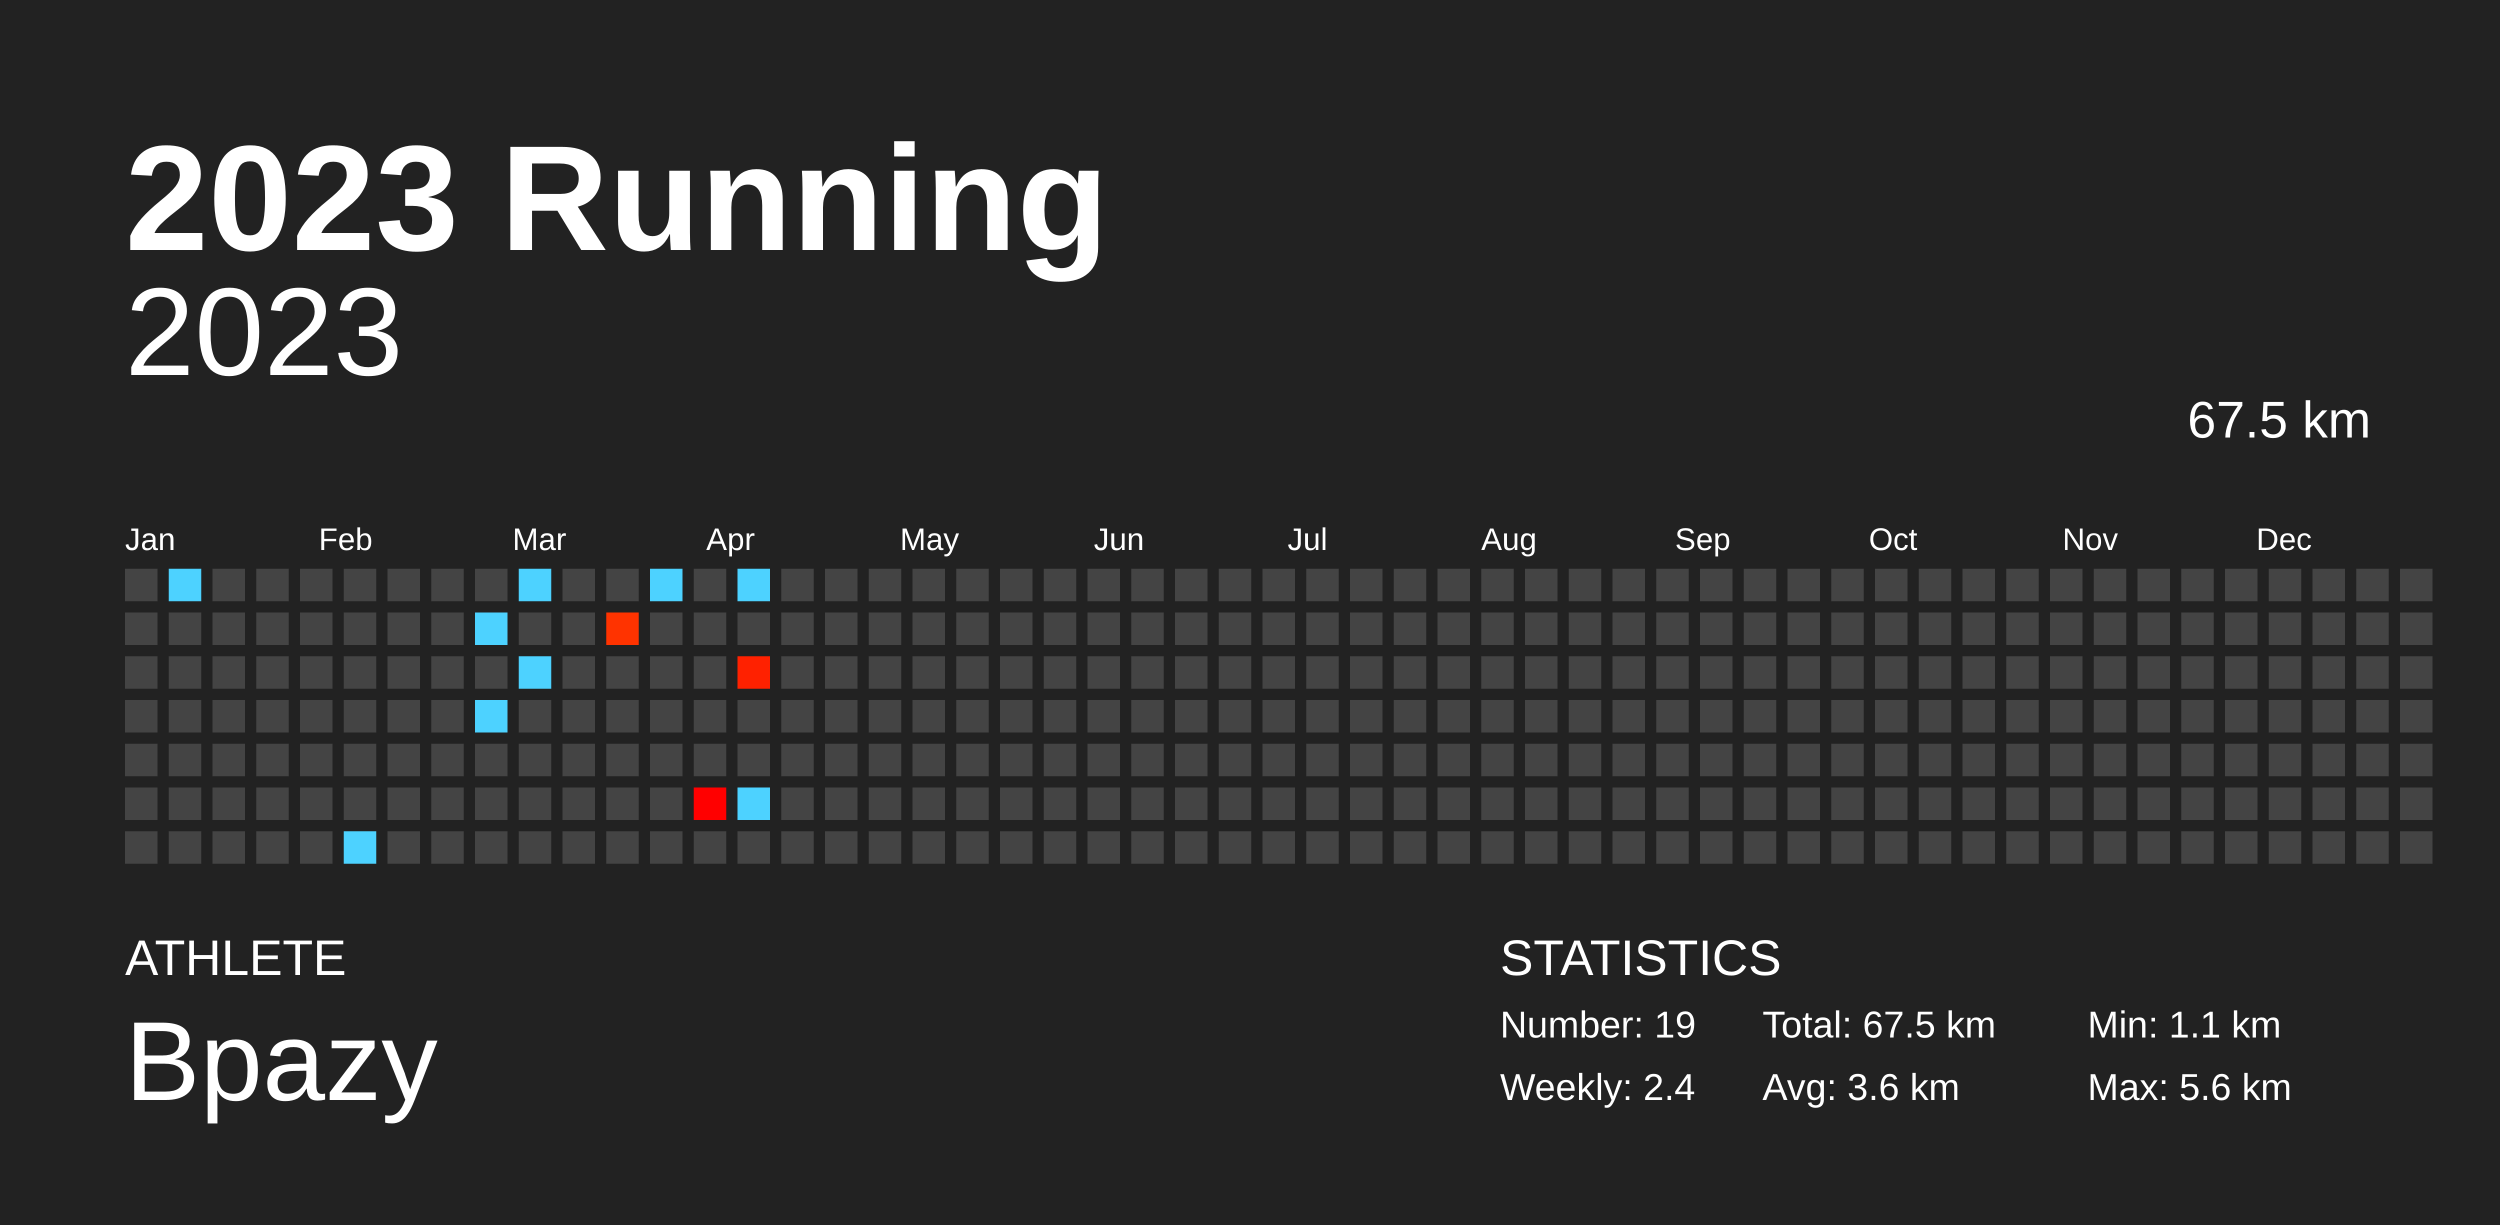
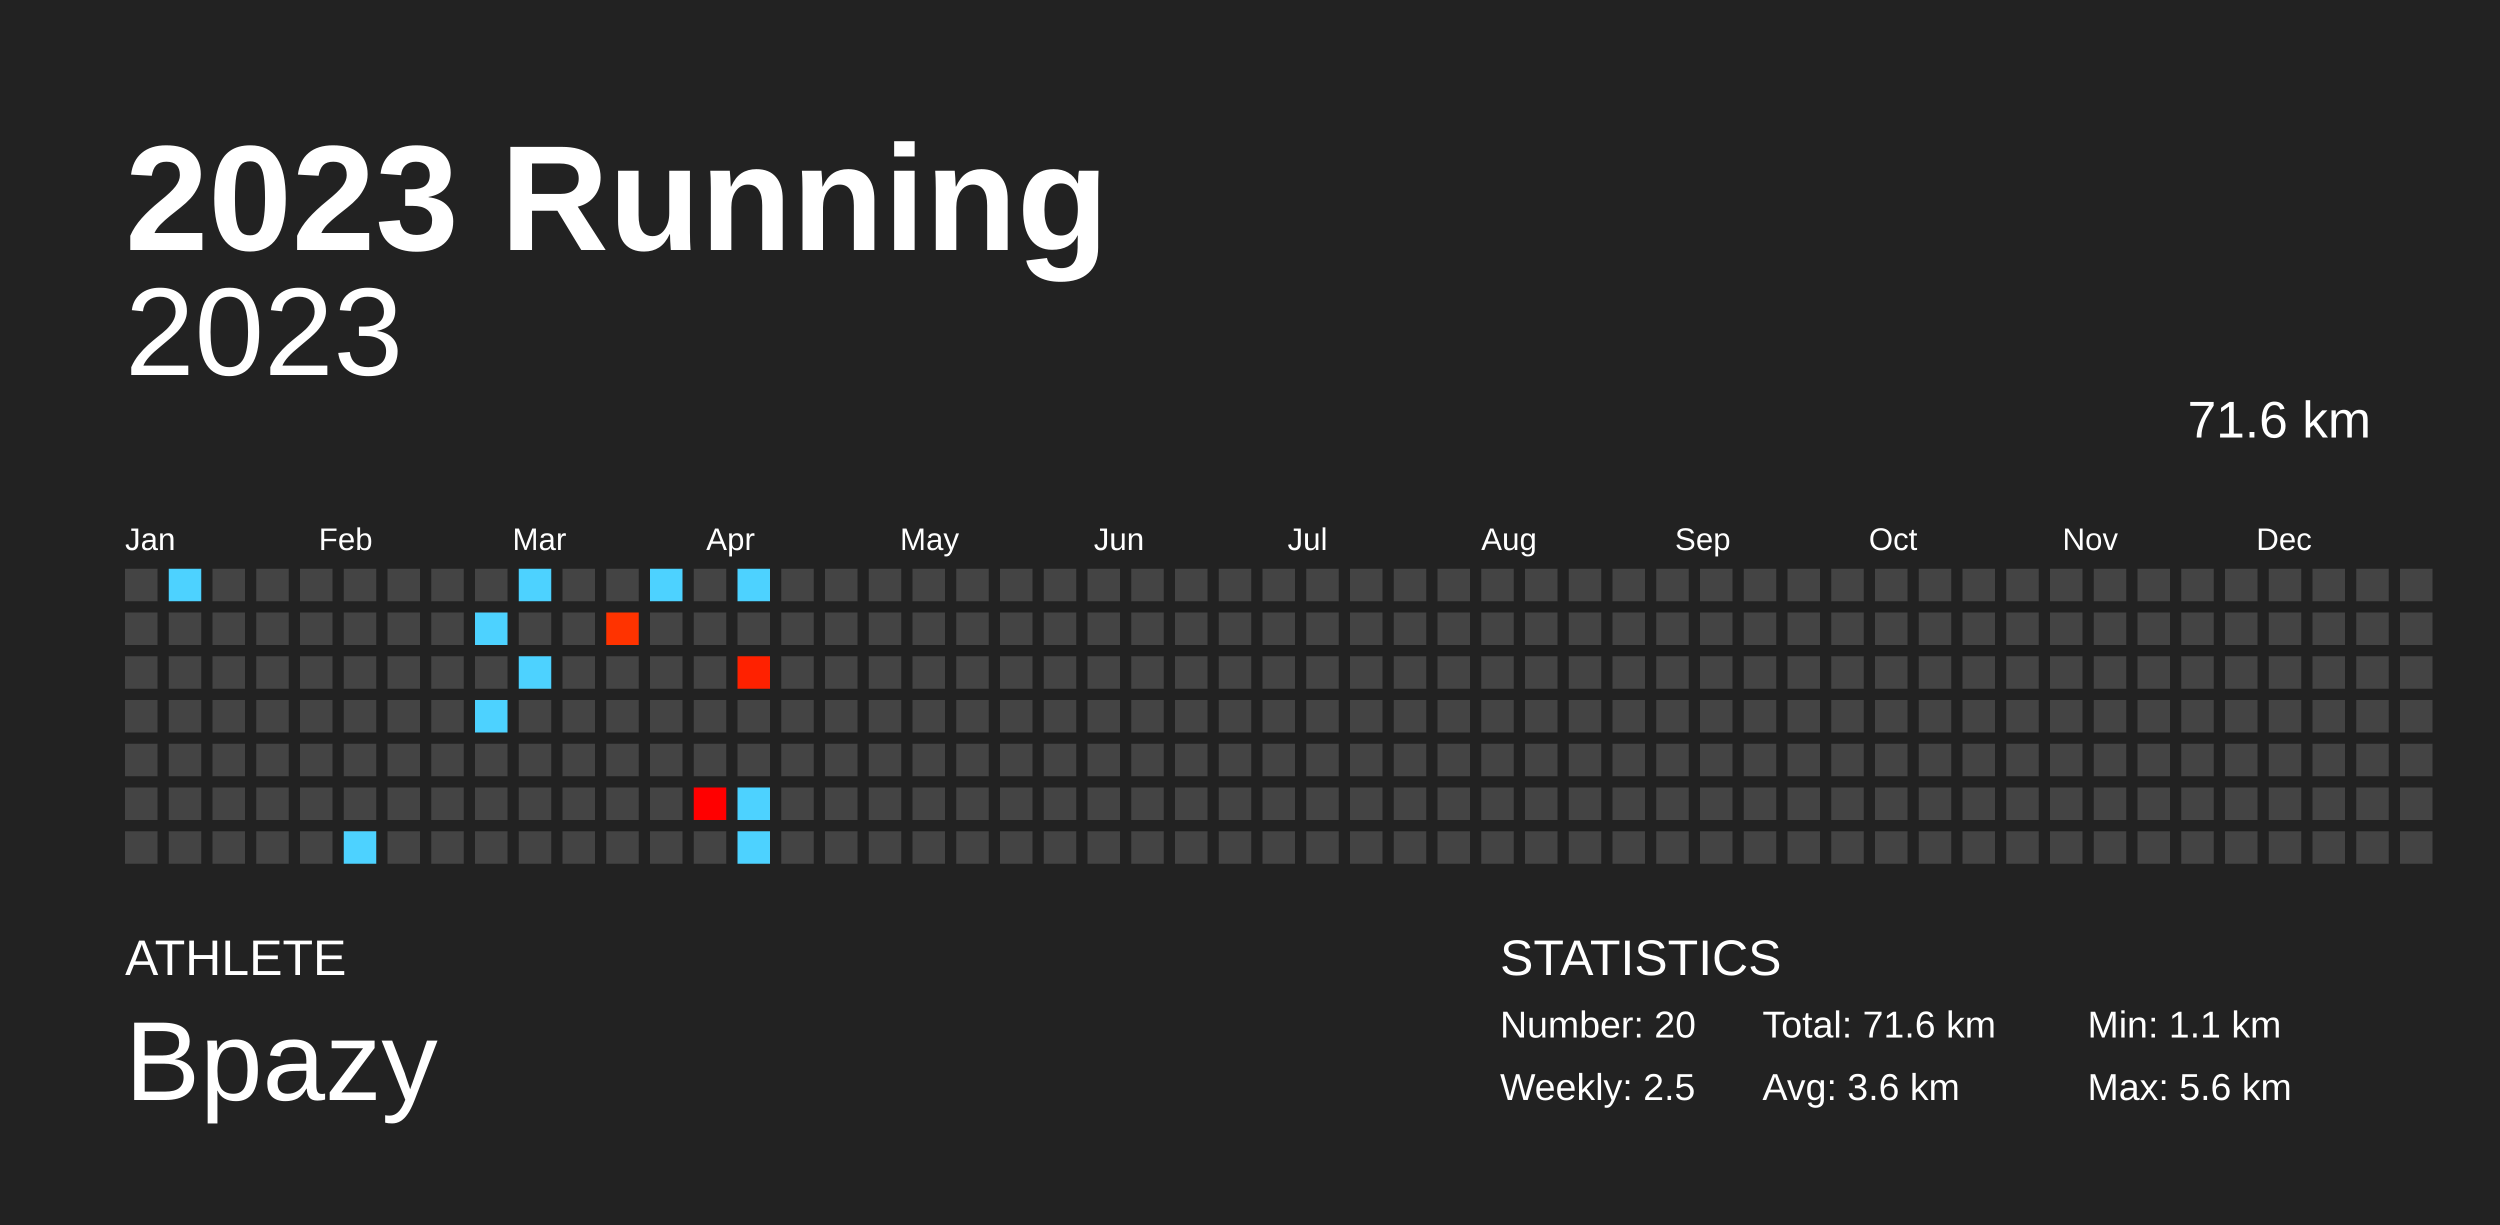
<svg xmlns="http://www.w3.org/2000/svg" baseProfile="full" height="98mm" version="1.1" viewBox="0,0,200,98" width="200mm">
  <defs />
  <rect fill="#222222" height="98" width="200" x="0" y="0" />
  <text fill="#FFFFFF" style="font-size:12px; font-family:Arial; font-weight:bold;" x="10" y="20">2023 Running</text>
  <text fill="#FFFFFF" style="font-size:4px; font-family:Arial" x="10" y="78">ATHLETE</text>
  <text fill="#FFFFFF" style="font-size:9px; font-family:Arial" x="10" y="88">Bpazy</text>
  <text fill="#FFFFFF" style="font-size:4px; font-family:Arial" x="120" y="78">STATISTICS</text>
-   <text fill="#FFFFFF" style="font-size:3px; font-family:Arial" x="120" y="83">Number: 19</text>
-   <text fill="#FFFFFF" style="font-size:3px; font-family:Arial" x="120" y="88">Weekly: 2.4</text>
-   <text fill="#FFFFFF" style="font-size:3px; font-family:Arial" x="141" y="83">Total: 67.5 km</text>
+   <text fill="#FFFFFF" style="font-size:3px; font-family:Arial" x="120" y="83">Number: 20</text>
+   <text fill="#FFFFFF" style="font-size:3px; font-family:Arial" x="120" y="88">Weekly: 2.5</text>
+   <text fill="#FFFFFF" style="font-size:3px; font-family:Arial" x="141" y="83">Total: 71.6 km</text>
  <text fill="#FFFFFF" style="font-size:3px; font-family:Arial" x="141" y="88">Avg: 3.6 km</text>
  <text fill="#FFFFFF" style="font-size:3px; font-family:Arial" x="167" y="83">Min: 1.1 km</text>
  <text fill="#FFFFFF" style="font-size:3px; font-family:Arial" x="167" y="88">Max: 5.6 km</text>
  <text alignment-baseline="hanging" fill="#FFFFFF" style="font-size:10.0px; font-family:Arial;" x="10" y="30">2023</text>
-   <text alignment-baseline="hanging" fill="#FFFFFF" style="font-size:4.125px; font-family:Arial;" x="175" y="35">67.5 km</text>
+   <text alignment-baseline="hanging" fill="#FFFFFF" style="font-size:4.125px; font-family:Arial;" x="175" y="35">71.6 km</text>
  <text fill="#FFFFFF" style="font-size:2.5px; font-family:Arial" x="10.0" y="44">Jan</text>
  <text fill="#FFFFFF" style="font-size:2.5px; font-family:Arial" x="25.5" y="44">Feb</text>
  <text fill="#FFFFFF" style="font-size:2.5px; font-family:Arial" x="41.0" y="44">Mar</text>
  <text fill="#FFFFFF" style="font-size:2.5px; font-family:Arial" x="56.5" y="44">Apr</text>
  <text fill="#FFFFFF" style="font-size:2.5px; font-family:Arial" x="72.0" y="44">May</text>
  <text fill="#FFFFFF" style="font-size:2.5px; font-family:Arial" x="87.5" y="44">Jun</text>
  <text fill="#FFFFFF" style="font-size:2.5px; font-family:Arial" x="103.0" y="44">Jul</text>
  <text fill="#FFFFFF" style="font-size:2.5px; font-family:Arial" x="118.5" y="44">Aug</text>
  <text fill="#FFFFFF" style="font-size:2.5px; font-family:Arial" x="134.0" y="44">Sep</text>
  <text fill="#FFFFFF" style="font-size:2.5px; font-family:Arial" x="149.5" y="44">Oct</text>
  <text fill="#FFFFFF" style="font-size:2.5px; font-family:Arial" x="165.0" y="44">Nov</text>
  <text fill="#FFFFFF" style="font-size:2.5px; font-family:Arial" x="180.5" y="44">Dec</text>
  <rect fill="#444444" height="2.6" width="2.6" x="10.0" y="45.5" />
  <rect fill="#444444" height="2.6" width="2.6" x="10.0" y="49.0" />
  <rect fill="#444444" height="2.6" width="2.6" x="10.0" y="52.5" />
  <rect fill="#444444" height="2.6" width="2.6" x="10.0" y="56.0" />
  <rect fill="#444444" height="2.6" width="2.6" x="10.0" y="59.5" />
  <rect fill="#444444" height="2.6" width="2.6" x="10.0" y="63.0" />
  <rect fill="#444444" height="2.6" width="2.6" x="10.0" y="66.5" />
  <rect fill="#4dd2ff" height="2.6" width="2.6" x="13.5" y="45.5" />
  <rect fill="#444444" height="2.6" width="2.6" x="13.5" y="49.0" />
  <rect fill="#444444" height="2.6" width="2.6" x="13.5" y="52.5" />
  <rect fill="#444444" height="2.6" width="2.6" x="13.5" y="56.0" />
  <rect fill="#444444" height="2.6" width="2.6" x="13.5" y="59.5" />
  <rect fill="#444444" height="2.6" width="2.6" x="13.5" y="63.0" />
  <rect fill="#444444" height="2.6" width="2.6" x="13.5" y="66.5" />
  <rect fill="#444444" height="2.6" width="2.6" x="17.0" y="45.5" />
  <rect fill="#444444" height="2.6" width="2.6" x="17.0" y="49.0" />
  <rect fill="#444444" height="2.6" width="2.6" x="17.0" y="52.5" />
  <rect fill="#444444" height="2.6" width="2.6" x="17.0" y="56.0" />
  <rect fill="#444444" height="2.6" width="2.6" x="17.0" y="59.5" />
  <rect fill="#444444" height="2.6" width="2.6" x="17.0" y="63.0" />
  <rect fill="#444444" height="2.6" width="2.6" x="17.0" y="66.5" />
  <rect fill="#444444" height="2.6" width="2.6" x="20.5" y="45.5" />
  <rect fill="#444444" height="2.6" width="2.6" x="20.5" y="49.0" />
  <rect fill="#444444" height="2.6" width="2.6" x="20.5" y="52.5" />
  <rect fill="#444444" height="2.6" width="2.6" x="20.5" y="56.0" />
  <rect fill="#444444" height="2.6" width="2.6" x="20.5" y="59.5" />
  <rect fill="#444444" height="2.6" width="2.6" x="20.5" y="63.0" />
  <rect fill="#444444" height="2.6" width="2.6" x="20.5" y="66.5" />
  <rect fill="#444444" height="2.6" width="2.6" x="24.0" y="45.5" />
  <rect fill="#444444" height="2.6" width="2.6" x="24.0" y="49.0" />
  <rect fill="#444444" height="2.6" width="2.6" x="24.0" y="52.5" />
  <rect fill="#444444" height="2.6" width="2.6" x="24.0" y="56.0" />
  <rect fill="#444444" height="2.6" width="2.6" x="24.0" y="59.5" />
  <rect fill="#444444" height="2.6" width="2.6" x="24.0" y="63.0" />
  <rect fill="#444444" height="2.6" width="2.6" x="24.0" y="66.5" />
  <rect fill="#444444" height="2.6" width="2.6" x="27.5" y="45.5" />
  <rect fill="#444444" height="2.6" width="2.6" x="27.5" y="49.0" />
  <rect fill="#444444" height="2.6" width="2.6" x="27.5" y="52.5" />
  <rect fill="#444444" height="2.6" width="2.6" x="27.5" y="56.0" />
  <rect fill="#444444" height="2.6" width="2.6" x="27.5" y="59.5" />
  <rect fill="#444444" height="2.6" width="2.6" x="27.5" y="63.0" />
  <rect fill="#4dd2ff" height="2.6" width="2.6" x="27.5" y="66.5" />
  <rect fill="#444444" height="2.6" width="2.6" x="31.0" y="45.5" />
  <rect fill="#444444" height="2.6" width="2.6" x="31.0" y="49.0" />
  <rect fill="#444444" height="2.6" width="2.6" x="31.0" y="52.5" />
  <rect fill="#444444" height="2.6" width="2.6" x="31.0" y="56.0" />
  <rect fill="#444444" height="2.6" width="2.6" x="31.0" y="59.5" />
  <rect fill="#444444" height="2.6" width="2.6" x="31.0" y="63.0" />
  <rect fill="#444444" height="2.6" width="2.6" x="31.0" y="66.5" />
  <rect fill="#444444" height="2.6" width="2.6" x="34.5" y="45.5" />
  <rect fill="#444444" height="2.6" width="2.6" x="34.5" y="49.0" />
  <rect fill="#444444" height="2.6" width="2.6" x="34.5" y="52.5" />
  <rect fill="#444444" height="2.6" width="2.6" x="34.5" y="56.0" />
  <rect fill="#444444" height="2.6" width="2.6" x="34.5" y="59.5" />
  <rect fill="#444444" height="2.6" width="2.6" x="34.5" y="63.0" />
  <rect fill="#444444" height="2.6" width="2.6" x="34.5" y="66.5" />
  <rect fill="#444444" height="2.6" width="2.6" x="38.0" y="45.5" />
  <rect fill="#4dd2ff" height="2.6" width="2.6" x="38.0" y="49.0" />
  <rect fill="#444444" height="2.6" width="2.6" x="38.0" y="52.5" />
  <rect fill="#4dd2ff" height="2.6" width="2.6" x="38.0" y="56.0" />
  <rect fill="#444444" height="2.6" width="2.6" x="38.0" y="59.5" />
  <rect fill="#444444" height="2.6" width="2.6" x="38.0" y="63.0" />
  <rect fill="#444444" height="2.6" width="2.6" x="38.0" y="66.5" />
  <rect fill="#4dd2ff" height="2.6" width="2.6" x="41.5" y="45.5" />
  <rect fill="#444444" height="2.6" width="2.6" x="41.5" y="49.0" />
  <rect fill="#4dd2ff" height="2.6" width="2.6" x="41.5" y="52.5" />
  <rect fill="#444444" height="2.6" width="2.6" x="41.5" y="56.0" />
  <rect fill="#444444" height="2.6" width="2.6" x="41.5" y="59.5" />
  <rect fill="#444444" height="2.6" width="2.6" x="41.5" y="63.0" />
  <rect fill="#444444" height="2.6" width="2.6" x="41.5" y="66.5" />
  <rect fill="#444444" height="2.6" width="2.6" x="45.0" y="45.5" />
  <rect fill="#444444" height="2.6" width="2.6" x="45.0" y="49.0" />
  <rect fill="#444444" height="2.6" width="2.6" x="45.0" y="52.5" />
  <rect fill="#444444" height="2.6" width="2.6" x="45.0" y="56.0" />
  <rect fill="#444444" height="2.6" width="2.6" x="45.0" y="59.5" />
  <rect fill="#444444" height="2.6" width="2.6" x="45.0" y="63.0" />
  <rect fill="#444444" height="2.6" width="2.6" x="45.0" y="66.5" />
  <rect fill="#444444" height="2.6" width="2.6" x="48.5" y="45.5" />
  <rect fill="#ff3300" height="2.6" width="2.6" x="48.5" y="49.0" />
  <rect fill="#444444" height="2.6" width="2.6" x="48.5" y="52.5" />
  <rect fill="#444444" height="2.6" width="2.6" x="48.5" y="56.0" />
  <rect fill="#444444" height="2.6" width="2.6" x="48.5" y="59.5" />
  <rect fill="#444444" height="2.6" width="2.6" x="48.5" y="63.0" />
  <rect fill="#444444" height="2.6" width="2.6" x="48.5" y="66.5" />
  <rect fill="#4dd2ff" height="2.6" width="2.6" x="52.0" y="45.5" />
  <rect fill="#444444" height="2.6" width="2.6" x="52.0" y="49.0" />
  <rect fill="#444444" height="2.6" width="2.6" x="52.0" y="52.5" />
  <rect fill="#444444" height="2.6" width="2.6" x="52.0" y="56.0" />
  <rect fill="#444444" height="2.6" width="2.6" x="52.0" y="59.5" />
  <rect fill="#444444" height="2.6" width="2.6" x="52.0" y="63.0" />
  <rect fill="#444444" height="2.6" width="2.6" x="52.0" y="66.5" />
  <rect fill="#444444" height="2.6" width="2.6" x="55.5" y="45.5" />
  <rect fill="#444444" height="2.6" width="2.6" x="55.5" y="49.0" />
  <rect fill="#444444" height="2.6" width="2.6" x="55.5" y="52.5" />
  <rect fill="#444444" height="2.6" width="2.6" x="55.5" y="56.0" />
  <rect fill="#444444" height="2.6" width="2.6" x="55.5" y="59.5" />
  <rect fill="#ff0000" height="2.6" width="2.6" x="55.5" y="63.0" />
  <rect fill="#444444" height="2.6" width="2.6" x="55.5" y="66.5" />
  <rect fill="#4dd2ff" height="2.6" width="2.6" x="59.0" y="45.5" />
  <rect fill="#444444" height="2.6" width="2.6" x="59.0" y="49.0" />
  <rect fill="#ff2100" height="2.6" width="2.6" x="59.0" y="52.5" />
  <rect fill="#444444" height="2.6" width="2.6" x="59.0" y="56.0" />
  <rect fill="#444444" height="2.6" width="2.6" x="59.0" y="59.5" />
  <rect fill="#4dd2ff" height="2.6" width="2.6" x="59.0" y="63.0" />
-   <rect fill="#444444" height="2.6" width="2.6" x="59.0" y="66.5" />
+   <rect fill="#4dd2ff" height="2.6" width="2.6" x="59.0" y="66.5" />
  <rect fill="#444444" height="2.6" width="2.6" x="62.5" y="45.5" />
  <rect fill="#444444" height="2.6" width="2.6" x="62.5" y="49.0" />
  <rect fill="#444444" height="2.6" width="2.6" x="62.5" y="52.5" />
  <rect fill="#444444" height="2.6" width="2.6" x="62.5" y="56.0" />
  <rect fill="#444444" height="2.6" width="2.6" x="62.5" y="59.5" />
  <rect fill="#444444" height="2.6" width="2.6" x="62.5" y="63.0" />
  <rect fill="#444444" height="2.6" width="2.6" x="62.5" y="66.5" />
  <rect fill="#444444" height="2.6" width="2.6" x="66.0" y="45.5" />
  <rect fill="#444444" height="2.6" width="2.6" x="66.0" y="49.0" />
  <rect fill="#444444" height="2.6" width="2.6" x="66.0" y="52.5" />
  <rect fill="#444444" height="2.6" width="2.6" x="66.0" y="56.0" />
  <rect fill="#444444" height="2.6" width="2.6" x="66.0" y="59.5" />
  <rect fill="#444444" height="2.6" width="2.6" x="66.0" y="63.0" />
  <rect fill="#444444" height="2.6" width="2.6" x="66.0" y="66.5" />
  <rect fill="#444444" height="2.6" width="2.6" x="69.5" y="45.5" />
  <rect fill="#444444" height="2.6" width="2.6" x="69.5" y="49.0" />
  <rect fill="#444444" height="2.6" width="2.6" x="69.5" y="52.5" />
  <rect fill="#444444" height="2.6" width="2.6" x="69.5" y="56.0" />
  <rect fill="#444444" height="2.6" width="2.6" x="69.5" y="59.5" />
  <rect fill="#444444" height="2.6" width="2.6" x="69.5" y="63.0" />
  <rect fill="#444444" height="2.6" width="2.6" x="69.5" y="66.5" />
  <rect fill="#444444" height="2.6" width="2.6" x="73.0" y="45.5" />
  <rect fill="#444444" height="2.6" width="2.6" x="73.0" y="49.0" />
  <rect fill="#444444" height="2.6" width="2.6" x="73.0" y="52.5" />
  <rect fill="#444444" height="2.6" width="2.6" x="73.0" y="56.0" />
  <rect fill="#444444" height="2.6" width="2.6" x="73.0" y="59.5" />
  <rect fill="#444444" height="2.6" width="2.6" x="73.0" y="63.0" />
  <rect fill="#444444" height="2.6" width="2.6" x="73.0" y="66.5" />
  <rect fill="#444444" height="2.6" width="2.6" x="76.5" y="45.5" />
  <rect fill="#444444" height="2.6" width="2.6" x="76.5" y="49.0" />
  <rect fill="#444444" height="2.6" width="2.6" x="76.5" y="52.5" />
  <rect fill="#444444" height="2.6" width="2.6" x="76.5" y="56.0" />
  <rect fill="#444444" height="2.6" width="2.6" x="76.5" y="59.5" />
  <rect fill="#444444" height="2.6" width="2.6" x="76.5" y="63.0" />
  <rect fill="#444444" height="2.6" width="2.6" x="76.5" y="66.5" />
  <rect fill="#444444" height="2.6" width="2.6" x="80.0" y="45.5" />
  <rect fill="#444444" height="2.6" width="2.6" x="80.0" y="49.0" />
  <rect fill="#444444" height="2.6" width="2.6" x="80.0" y="52.5" />
  <rect fill="#444444" height="2.6" width="2.6" x="80.0" y="56.0" />
  <rect fill="#444444" height="2.6" width="2.6" x="80.0" y="59.5" />
  <rect fill="#444444" height="2.6" width="2.6" x="80.0" y="63.0" />
  <rect fill="#444444" height="2.6" width="2.6" x="80.0" y="66.5" />
  <rect fill="#444444" height="2.6" width="2.6" x="83.5" y="45.5" />
  <rect fill="#444444" height="2.6" width="2.6" x="83.5" y="49.0" />
  <rect fill="#444444" height="2.6" width="2.6" x="83.5" y="52.5" />
  <rect fill="#444444" height="2.6" width="2.6" x="83.5" y="56.0" />
  <rect fill="#444444" height="2.6" width="2.6" x="83.5" y="59.5" />
  <rect fill="#444444" height="2.6" width="2.6" x="83.5" y="63.0" />
  <rect fill="#444444" height="2.6" width="2.6" x="83.5" y="66.5" />
  <rect fill="#444444" height="2.6" width="2.6" x="87.0" y="45.5" />
  <rect fill="#444444" height="2.6" width="2.6" x="87.0" y="49.0" />
  <rect fill="#444444" height="2.6" width="2.6" x="87.0" y="52.5" />
  <rect fill="#444444" height="2.6" width="2.6" x="87.0" y="56.0" />
  <rect fill="#444444" height="2.6" width="2.6" x="87.0" y="59.5" />
  <rect fill="#444444" height="2.6" width="2.6" x="87.0" y="63.0" />
  <rect fill="#444444" height="2.6" width="2.6" x="87.0" y="66.5" />
  <rect fill="#444444" height="2.6" width="2.6" x="90.5" y="45.5" />
  <rect fill="#444444" height="2.6" width="2.6" x="90.5" y="49.0" />
  <rect fill="#444444" height="2.6" width="2.6" x="90.5" y="52.5" />
  <rect fill="#444444" height="2.6" width="2.6" x="90.5" y="56.0" />
  <rect fill="#444444" height="2.6" width="2.6" x="90.5" y="59.5" />
  <rect fill="#444444" height="2.6" width="2.6" x="90.5" y="63.0" />
  <rect fill="#444444" height="2.6" width="2.6" x="90.5" y="66.5" />
  <rect fill="#444444" height="2.6" width="2.6" x="94.0" y="45.5" />
  <rect fill="#444444" height="2.6" width="2.6" x="94.0" y="49.0" />
  <rect fill="#444444" height="2.6" width="2.6" x="94.0" y="52.5" />
  <rect fill="#444444" height="2.6" width="2.6" x="94.0" y="56.0" />
  <rect fill="#444444" height="2.6" width="2.6" x="94.0" y="59.5" />
  <rect fill="#444444" height="2.6" width="2.6" x="94.0" y="63.0" />
  <rect fill="#444444" height="2.6" width="2.6" x="94.0" y="66.5" />
  <rect fill="#444444" height="2.6" width="2.6" x="97.5" y="45.5" />
  <rect fill="#444444" height="2.6" width="2.6" x="97.5" y="49.0" />
  <rect fill="#444444" height="2.6" width="2.6" x="97.5" y="52.5" />
  <rect fill="#444444" height="2.6" width="2.6" x="97.5" y="56.0" />
  <rect fill="#444444" height="2.6" width="2.6" x="97.5" y="59.5" />
  <rect fill="#444444" height="2.6" width="2.6" x="97.5" y="63.0" />
  <rect fill="#444444" height="2.6" width="2.6" x="97.5" y="66.5" />
  <rect fill="#444444" height="2.6" width="2.6" x="101.0" y="45.5" />
  <rect fill="#444444" height="2.6" width="2.6" x="101.0" y="49.0" />
  <rect fill="#444444" height="2.6" width="2.6" x="101.0" y="52.5" />
  <rect fill="#444444" height="2.6" width="2.6" x="101.0" y="56.0" />
  <rect fill="#444444" height="2.6" width="2.6" x="101.0" y="59.5" />
  <rect fill="#444444" height="2.6" width="2.6" x="101.0" y="63.0" />
  <rect fill="#444444" height="2.6" width="2.6" x="101.0" y="66.5" />
  <rect fill="#444444" height="2.6" width="2.6" x="104.5" y="45.5" />
  <rect fill="#444444" height="2.6" width="2.6" x="104.5" y="49.0" />
  <rect fill="#444444" height="2.6" width="2.6" x="104.5" y="52.5" />
  <rect fill="#444444" height="2.6" width="2.6" x="104.5" y="56.0" />
  <rect fill="#444444" height="2.6" width="2.6" x="104.5" y="59.5" />
  <rect fill="#444444" height="2.6" width="2.6" x="104.5" y="63.0" />
  <rect fill="#444444" height="2.6" width="2.6" x="104.5" y="66.5" />
  <rect fill="#444444" height="2.6" width="2.6" x="108.0" y="45.5" />
  <rect fill="#444444" height="2.6" width="2.6" x="108.0" y="49.0" />
  <rect fill="#444444" height="2.6" width="2.6" x="108.0" y="52.5" />
  <rect fill="#444444" height="2.6" width="2.6" x="108.0" y="56.0" />
  <rect fill="#444444" height="2.6" width="2.6" x="108.0" y="59.5" />
  <rect fill="#444444" height="2.6" width="2.6" x="108.0" y="63.0" />
  <rect fill="#444444" height="2.6" width="2.6" x="108.0" y="66.5" />
  <rect fill="#444444" height="2.6" width="2.6" x="111.5" y="45.5" />
  <rect fill="#444444" height="2.6" width="2.6" x="111.5" y="49.0" />
  <rect fill="#444444" height="2.6" width="2.6" x="111.5" y="52.5" />
  <rect fill="#444444" height="2.6" width="2.6" x="111.5" y="56.0" />
  <rect fill="#444444" height="2.6" width="2.6" x="111.5" y="59.5" />
  <rect fill="#444444" height="2.6" width="2.6" x="111.5" y="63.0" />
  <rect fill="#444444" height="2.6" width="2.6" x="111.5" y="66.5" />
  <rect fill="#444444" height="2.6" width="2.6" x="115.0" y="45.5" />
  <rect fill="#444444" height="2.6" width="2.6" x="115.0" y="49.0" />
  <rect fill="#444444" height="2.6" width="2.6" x="115.0" y="52.5" />
  <rect fill="#444444" height="2.6" width="2.6" x="115.0" y="56.0" />
  <rect fill="#444444" height="2.6" width="2.6" x="115.0" y="59.5" />
  <rect fill="#444444" height="2.6" width="2.6" x="115.0" y="63.0" />
  <rect fill="#444444" height="2.6" width="2.6" x="115.0" y="66.5" />
  <rect fill="#444444" height="2.6" width="2.6" x="118.5" y="45.5" />
  <rect fill="#444444" height="2.6" width="2.6" x="118.5" y="49.0" />
  <rect fill="#444444" height="2.6" width="2.6" x="118.5" y="52.5" />
  <rect fill="#444444" height="2.6" width="2.6" x="118.5" y="56.0" />
  <rect fill="#444444" height="2.6" width="2.6" x="118.5" y="59.5" />
  <rect fill="#444444" height="2.6" width="2.6" x="118.5" y="63.0" />
  <rect fill="#444444" height="2.6" width="2.6" x="118.5" y="66.5" />
  <rect fill="#444444" height="2.6" width="2.6" x="122.0" y="45.5" />
  <rect fill="#444444" height="2.6" width="2.6" x="122.0" y="49.0" />
  <rect fill="#444444" height="2.6" width="2.6" x="122.0" y="52.5" />
  <rect fill="#444444" height="2.6" width="2.6" x="122.0" y="56.0" />
  <rect fill="#444444" height="2.6" width="2.6" x="122.0" y="59.5" />
  <rect fill="#444444" height="2.6" width="2.6" x="122.0" y="63.0" />
  <rect fill="#444444" height="2.6" width="2.6" x="122.0" y="66.5" />
  <rect fill="#444444" height="2.6" width="2.6" x="125.5" y="45.5" />
  <rect fill="#444444" height="2.6" width="2.6" x="125.5" y="49.0" />
  <rect fill="#444444" height="2.6" width="2.6" x="125.5" y="52.5" />
  <rect fill="#444444" height="2.6" width="2.6" x="125.5" y="56.0" />
  <rect fill="#444444" height="2.6" width="2.6" x="125.5" y="59.5" />
  <rect fill="#444444" height="2.6" width="2.6" x="125.5" y="63.0" />
  <rect fill="#444444" height="2.6" width="2.6" x="125.5" y="66.5" />
  <rect fill="#444444" height="2.6" width="2.6" x="129.0" y="45.5" />
  <rect fill="#444444" height="2.6" width="2.6" x="129.0" y="49.0" />
  <rect fill="#444444" height="2.6" width="2.6" x="129.0" y="52.5" />
  <rect fill="#444444" height="2.6" width="2.6" x="129.0" y="56.0" />
  <rect fill="#444444" height="2.6" width="2.6" x="129.0" y="59.5" />
  <rect fill="#444444" height="2.6" width="2.6" x="129.0" y="63.0" />
  <rect fill="#444444" height="2.6" width="2.6" x="129.0" y="66.5" />
  <rect fill="#444444" height="2.6" width="2.6" x="132.5" y="45.5" />
  <rect fill="#444444" height="2.6" width="2.6" x="132.5" y="49.0" />
  <rect fill="#444444" height="2.6" width="2.6" x="132.5" y="52.5" />
  <rect fill="#444444" height="2.6" width="2.6" x="132.5" y="56.0" />
  <rect fill="#444444" height="2.6" width="2.6" x="132.5" y="59.5" />
  <rect fill="#444444" height="2.6" width="2.6" x="132.5" y="63.0" />
  <rect fill="#444444" height="2.6" width="2.6" x="132.5" y="66.5" />
  <rect fill="#444444" height="2.6" width="2.6" x="136.0" y="45.5" />
  <rect fill="#444444" height="2.6" width="2.6" x="136.0" y="49.0" />
  <rect fill="#444444" height="2.6" width="2.6" x="136.0" y="52.5" />
  <rect fill="#444444" height="2.6" width="2.6" x="136.0" y="56.0" />
  <rect fill="#444444" height="2.6" width="2.6" x="136.0" y="59.5" />
  <rect fill="#444444" height="2.6" width="2.6" x="136.0" y="63.0" />
  <rect fill="#444444" height="2.6" width="2.6" x="136.0" y="66.5" />
  <rect fill="#444444" height="2.6" width="2.6" x="139.5" y="45.5" />
  <rect fill="#444444" height="2.6" width="2.6" x="139.5" y="49.0" />
  <rect fill="#444444" height="2.6" width="2.6" x="139.5" y="52.5" />
  <rect fill="#444444" height="2.6" width="2.6" x="139.5" y="56.0" />
  <rect fill="#444444" height="2.6" width="2.6" x="139.5" y="59.5" />
  <rect fill="#444444" height="2.6" width="2.6" x="139.5" y="63.0" />
  <rect fill="#444444" height="2.6" width="2.6" x="139.5" y="66.5" />
  <rect fill="#444444" height="2.6" width="2.6" x="143.0" y="45.5" />
  <rect fill="#444444" height="2.6" width="2.6" x="143.0" y="49.0" />
  <rect fill="#444444" height="2.6" width="2.6" x="143.0" y="52.5" />
  <rect fill="#444444" height="2.6" width="2.6" x="143.0" y="56.0" />
  <rect fill="#444444" height="2.6" width="2.6" x="143.0" y="59.5" />
  <rect fill="#444444" height="2.6" width="2.6" x="143.0" y="63.0" />
  <rect fill="#444444" height="2.6" width="2.6" x="143.0" y="66.5" />
  <rect fill="#444444" height="2.6" width="2.6" x="146.5" y="45.5" />
  <rect fill="#444444" height="2.6" width="2.6" x="146.5" y="49.0" />
  <rect fill="#444444" height="2.6" width="2.6" x="146.5" y="52.5" />
  <rect fill="#444444" height="2.6" width="2.6" x="146.5" y="56.0" />
  <rect fill="#444444" height="2.6" width="2.6" x="146.5" y="59.5" />
  <rect fill="#444444" height="2.6" width="2.6" x="146.5" y="63.0" />
  <rect fill="#444444" height="2.6" width="2.6" x="146.5" y="66.5" />
  <rect fill="#444444" height="2.6" width="2.6" x="150.0" y="45.5" />
  <rect fill="#444444" height="2.6" width="2.6" x="150.0" y="49.0" />
  <rect fill="#444444" height="2.6" width="2.6" x="150.0" y="52.5" />
  <rect fill="#444444" height="2.6" width="2.6" x="150.0" y="56.0" />
  <rect fill="#444444" height="2.6" width="2.6" x="150.0" y="59.5" />
  <rect fill="#444444" height="2.6" width="2.6" x="150.0" y="63.0" />
  <rect fill="#444444" height="2.6" width="2.6" x="150.0" y="66.5" />
  <rect fill="#444444" height="2.6" width="2.6" x="153.5" y="45.5" />
  <rect fill="#444444" height="2.6" width="2.6" x="153.5" y="49.0" />
  <rect fill="#444444" height="2.6" width="2.6" x="153.5" y="52.5" />
  <rect fill="#444444" height="2.6" width="2.6" x="153.5" y="56.0" />
  <rect fill="#444444" height="2.6" width="2.6" x="153.5" y="59.5" />
  <rect fill="#444444" height="2.6" width="2.6" x="153.5" y="63.0" />
  <rect fill="#444444" height="2.6" width="2.6" x="153.5" y="66.5" />
  <rect fill="#444444" height="2.6" width="2.6" x="157.0" y="45.5" />
  <rect fill="#444444" height="2.6" width="2.6" x="157.0" y="49.0" />
  <rect fill="#444444" height="2.6" width="2.6" x="157.0" y="52.5" />
  <rect fill="#444444" height="2.6" width="2.6" x="157.0" y="56.0" />
  <rect fill="#444444" height="2.6" width="2.6" x="157.0" y="59.5" />
  <rect fill="#444444" height="2.6" width="2.6" x="157.0" y="63.0" />
  <rect fill="#444444" height="2.6" width="2.6" x="157.0" y="66.5" />
  <rect fill="#444444" height="2.6" width="2.6" x="160.5" y="45.5" />
  <rect fill="#444444" height="2.6" width="2.6" x="160.5" y="49.0" />
  <rect fill="#444444" height="2.6" width="2.6" x="160.5" y="52.5" />
  <rect fill="#444444" height="2.6" width="2.6" x="160.5" y="56.0" />
  <rect fill="#444444" height="2.6" width="2.6" x="160.5" y="59.5" />
  <rect fill="#444444" height="2.6" width="2.6" x="160.5" y="63.0" />
  <rect fill="#444444" height="2.6" width="2.6" x="160.5" y="66.5" />
  <rect fill="#444444" height="2.6" width="2.6" x="164.0" y="45.5" />
  <rect fill="#444444" height="2.6" width="2.6" x="164.0" y="49.0" />
  <rect fill="#444444" height="2.6" width="2.6" x="164.0" y="52.5" />
  <rect fill="#444444" height="2.6" width="2.6" x="164.0" y="56.0" />
  <rect fill="#444444" height="2.6" width="2.6" x="164.0" y="59.5" />
  <rect fill="#444444" height="2.6" width="2.6" x="164.0" y="63.0" />
  <rect fill="#444444" height="2.6" width="2.6" x="164.0" y="66.5" />
  <rect fill="#444444" height="2.6" width="2.6" x="167.5" y="45.5" />
  <rect fill="#444444" height="2.6" width="2.6" x="167.5" y="49.0" />
  <rect fill="#444444" height="2.6" width="2.6" x="167.5" y="52.5" />
  <rect fill="#444444" height="2.6" width="2.6" x="167.5" y="56.0" />
  <rect fill="#444444" height="2.6" width="2.6" x="167.5" y="59.5" />
  <rect fill="#444444" height="2.6" width="2.6" x="167.5" y="63.0" />
  <rect fill="#444444" height="2.6" width="2.6" x="167.5" y="66.5" />
  <rect fill="#444444" height="2.6" width="2.6" x="171.0" y="45.5" />
  <rect fill="#444444" height="2.6" width="2.6" x="171.0" y="49.0" />
  <rect fill="#444444" height="2.6" width="2.6" x="171.0" y="52.5" />
  <rect fill="#444444" height="2.6" width="2.6" x="171.0" y="56.0" />
  <rect fill="#444444" height="2.6" width="2.6" x="171.0" y="59.5" />
  <rect fill="#444444" height="2.6" width="2.6" x="171.0" y="63.0" />
  <rect fill="#444444" height="2.6" width="2.6" x="171.0" y="66.5" />
  <rect fill="#444444" height="2.6" width="2.6" x="174.5" y="45.5" />
  <rect fill="#444444" height="2.6" width="2.6" x="174.5" y="49.0" />
  <rect fill="#444444" height="2.6" width="2.6" x="174.5" y="52.5" />
  <rect fill="#444444" height="2.6" width="2.6" x="174.5" y="56.0" />
  <rect fill="#444444" height="2.6" width="2.6" x="174.5" y="59.5" />
  <rect fill="#444444" height="2.6" width="2.6" x="174.5" y="63.0" />
  <rect fill="#444444" height="2.6" width="2.6" x="174.5" y="66.5" />
  <rect fill="#444444" height="2.6" width="2.6" x="178.0" y="45.5" />
  <rect fill="#444444" height="2.6" width="2.6" x="178.0" y="49.0" />
  <rect fill="#444444" height="2.6" width="2.6" x="178.0" y="52.5" />
  <rect fill="#444444" height="2.6" width="2.6" x="178.0" y="56.0" />
  <rect fill="#444444" height="2.6" width="2.6" x="178.0" y="59.5" />
  <rect fill="#444444" height="2.6" width="2.6" x="178.0" y="63.0" />
  <rect fill="#444444" height="2.6" width="2.6" x="178.0" y="66.5" />
  <rect fill="#444444" height="2.6" width="2.6" x="181.5" y="45.5" />
  <rect fill="#444444" height="2.6" width="2.6" x="181.5" y="49.0" />
  <rect fill="#444444" height="2.6" width="2.6" x="181.5" y="52.5" />
  <rect fill="#444444" height="2.6" width="2.6" x="181.5" y="56.0" />
  <rect fill="#444444" height="2.6" width="2.6" x="181.5" y="59.5" />
  <rect fill="#444444" height="2.6" width="2.6" x="181.5" y="63.0" />
  <rect fill="#444444" height="2.6" width="2.6" x="181.5" y="66.5" />
  <rect fill="#444444" height="2.6" width="2.6" x="185.0" y="45.5" />
  <rect fill="#444444" height="2.6" width="2.6" x="185.0" y="49.0" />
  <rect fill="#444444" height="2.6" width="2.6" x="185.0" y="52.5" />
  <rect fill="#444444" height="2.6" width="2.6" x="185.0" y="56.0" />
  <rect fill="#444444" height="2.6" width="2.6" x="185.0" y="59.5" />
  <rect fill="#444444" height="2.6" width="2.6" x="185.0" y="63.0" />
  <rect fill="#444444" height="2.6" width="2.6" x="185.0" y="66.5" />
  <rect fill="#444444" height="2.6" width="2.6" x="188.5" y="45.5" />
  <rect fill="#444444" height="2.6" width="2.6" x="188.5" y="49.0" />
  <rect fill="#444444" height="2.6" width="2.6" x="188.5" y="52.5" />
  <rect fill="#444444" height="2.6" width="2.6" x="188.5" y="56.0" />
  <rect fill="#444444" height="2.6" width="2.6" x="188.5" y="59.5" />
  <rect fill="#444444" height="2.6" width="2.6" x="188.5" y="63.0" />
  <rect fill="#444444" height="2.6" width="2.6" x="188.5" y="66.5" />
  <rect fill="#444444" height="2.6" width="2.6" x="192.0" y="45.5" />
  <rect fill="#444444" height="2.6" width="2.6" x="192.0" y="49.0" />
  <rect fill="#444444" height="2.6" width="2.6" x="192.0" y="52.5" />
  <rect fill="#444444" height="2.6" width="2.6" x="192.0" y="56.0" />
  <rect fill="#444444" height="2.6" width="2.6" x="192.0" y="59.5" />
  <rect fill="#444444" height="2.6" width="2.6" x="192.0" y="63.0" />
  <rect fill="#444444" height="2.6" width="2.6" x="192.0" y="66.5" />
</svg>
